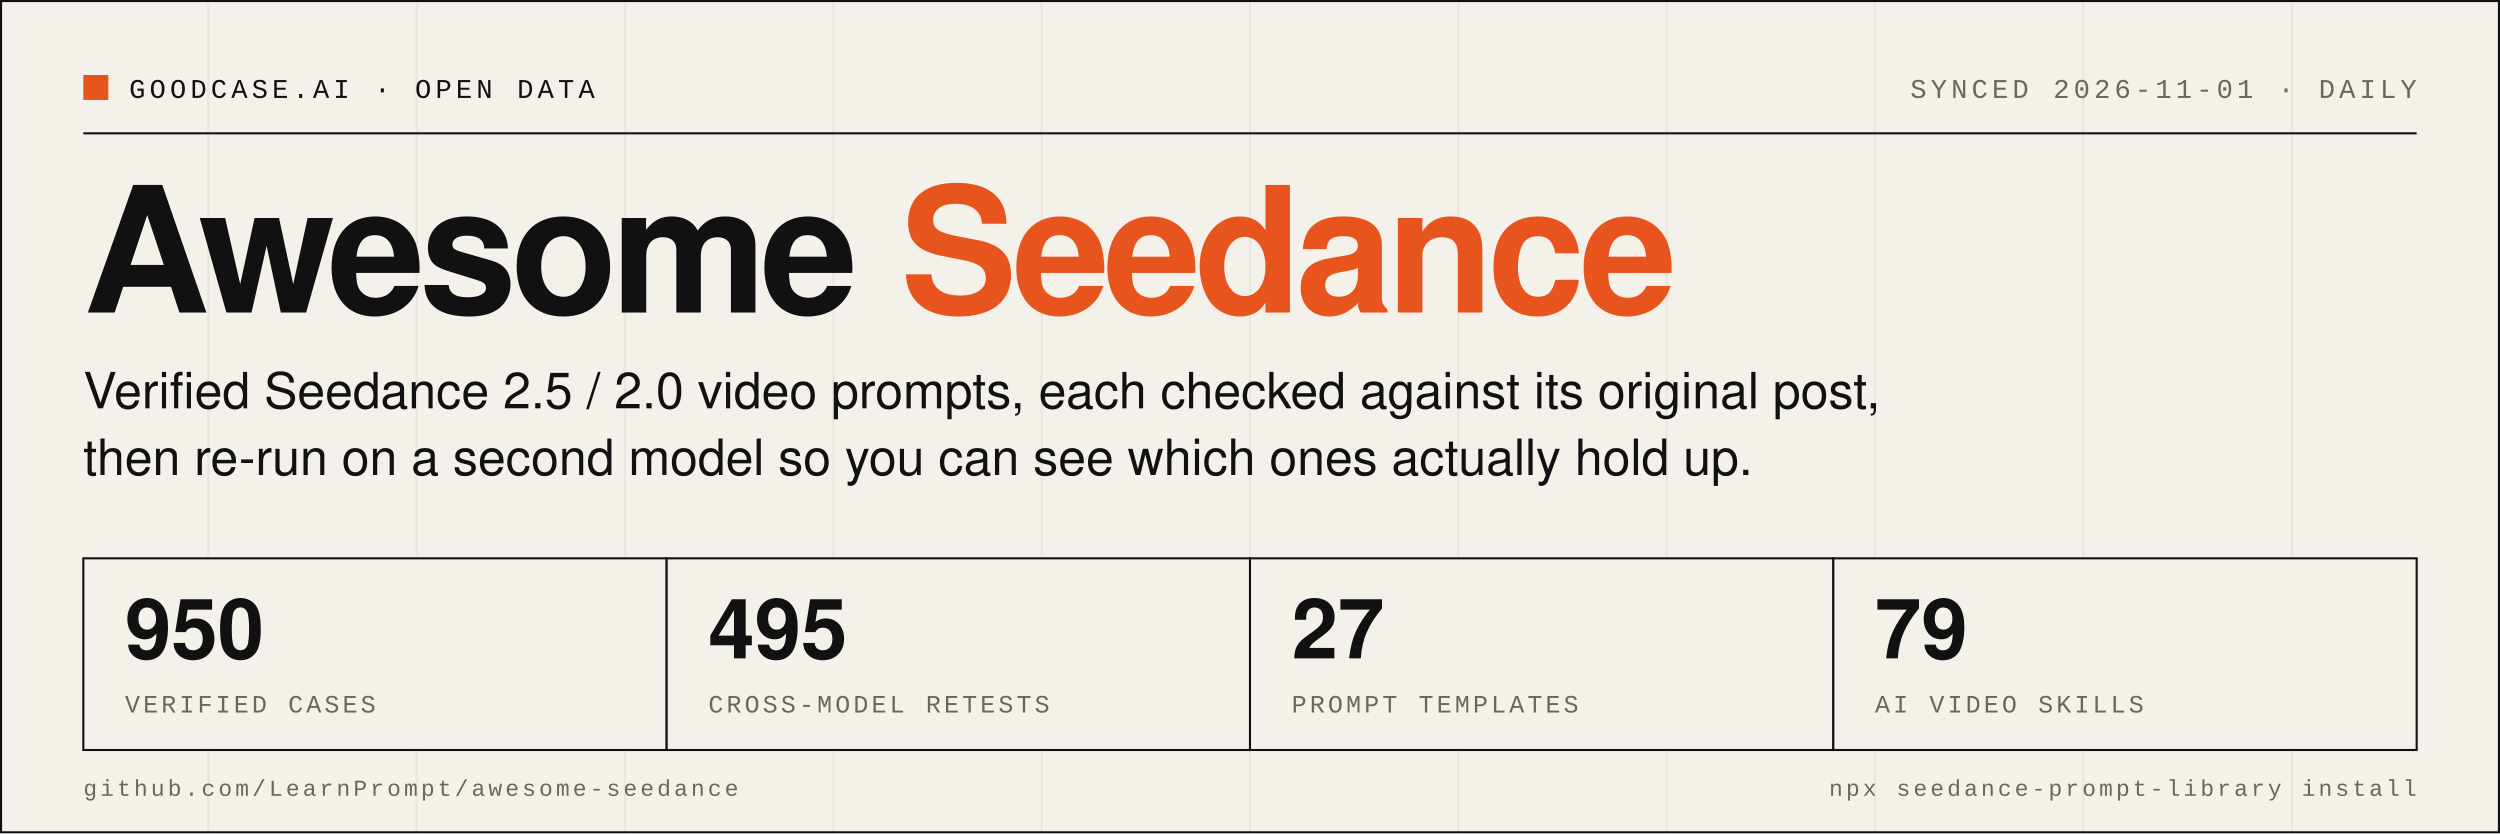
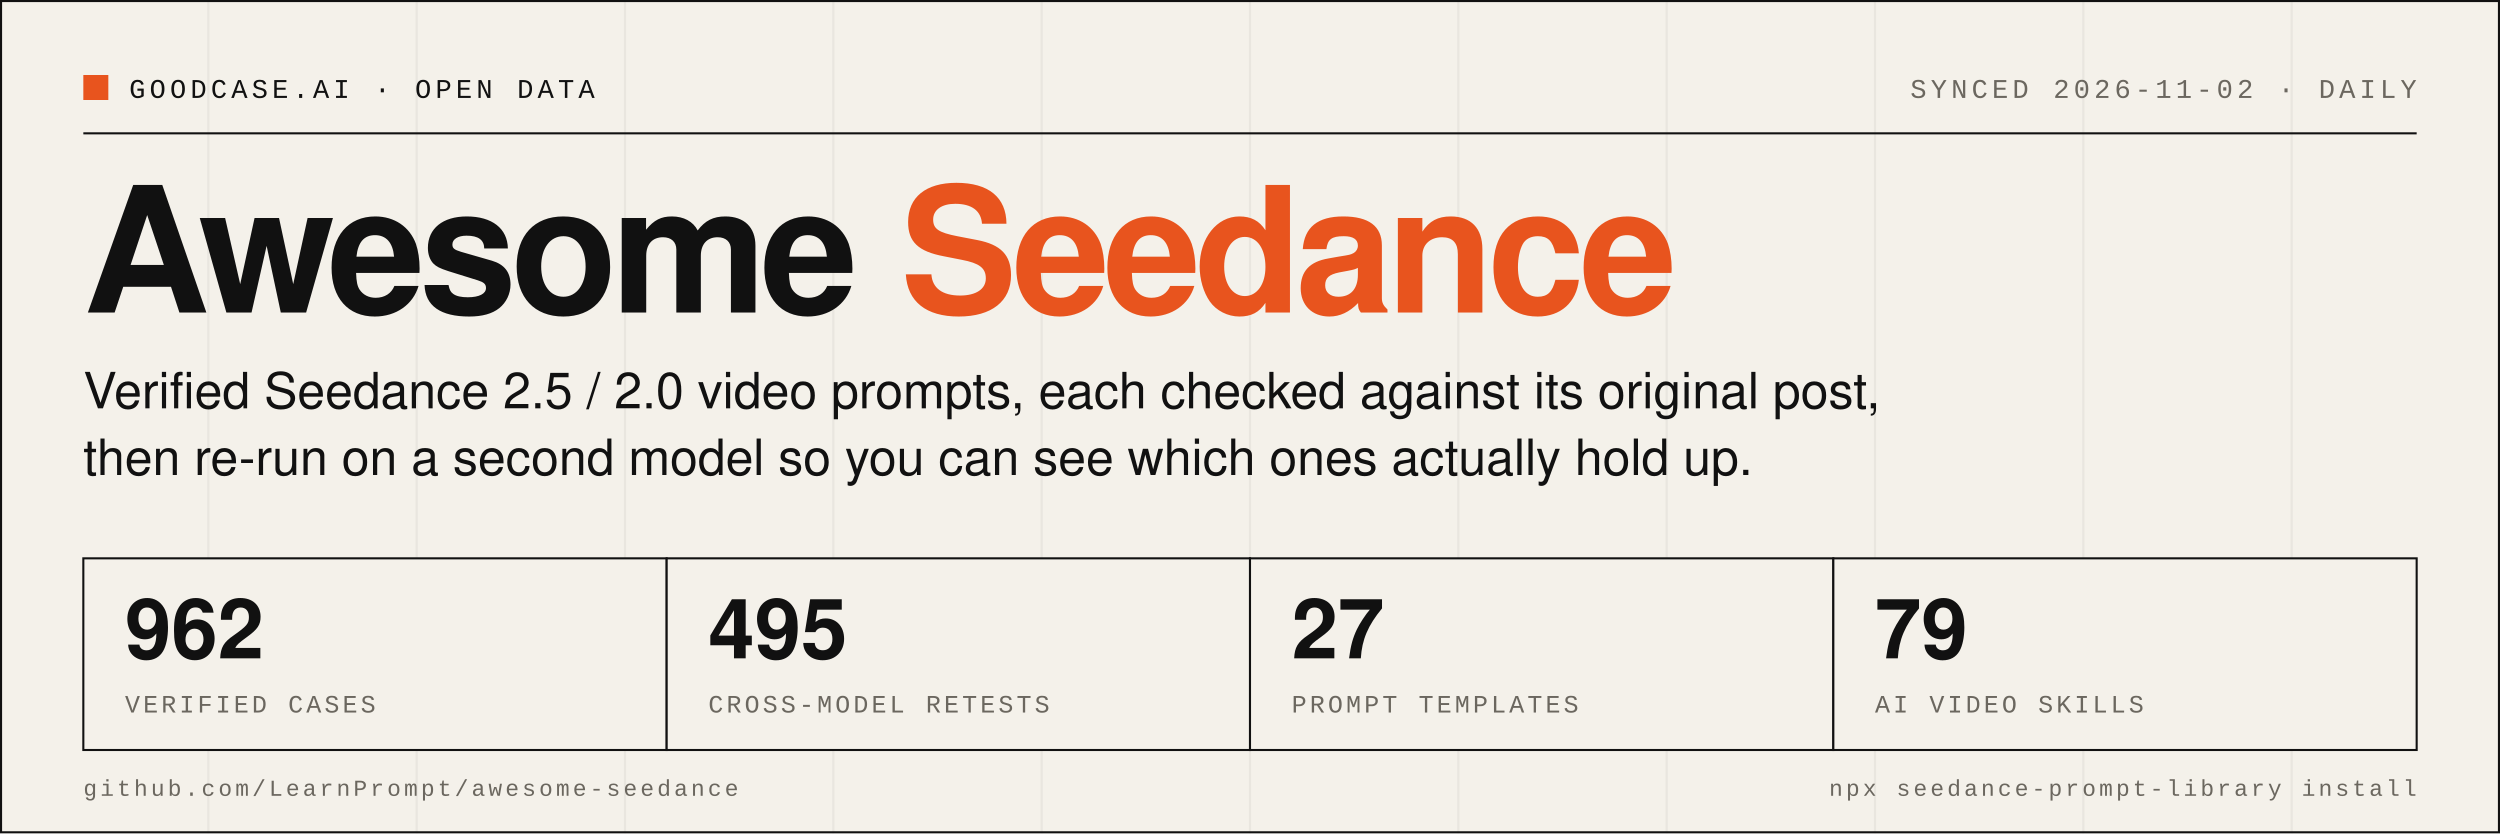
- <svg xmlns="http://www.w3.org/2000/svg" width="1200" height="400" viewBox="0 0 1200 400" role="img" aria-label="Awesome Seedance: 950 verified cases, 495 cross-model retests, 27 prompt templates, 79 AI video skills">
+ <svg xmlns="http://www.w3.org/2000/svg" width="1200" height="400" viewBox="0 0 1200 400" role="img" aria-label="Awesome Seedance: 962 verified cases, 495 cross-model retests, 27 prompt templates, 79 AI video skills">
  <rect width="1200" height="400" fill="#F4F1EA" />
  <line x1="0" y1="0" x2="0" y2="400" stroke="#111111" stroke-opacity="0.05" stroke-width="1" />
  <line x1="100" y1="0" x2="100" y2="400" stroke="#111111" stroke-opacity="0.05" stroke-width="1" />
  <line x1="200" y1="0" x2="200" y2="400" stroke="#111111" stroke-opacity="0.05" stroke-width="1" />
  <line x1="300" y1="0" x2="300" y2="400" stroke="#111111" stroke-opacity="0.05" stroke-width="1" />
  <line x1="400" y1="0" x2="400" y2="400" stroke="#111111" stroke-opacity="0.05" stroke-width="1" />
  <line x1="500" y1="0" x2="500" y2="400" stroke="#111111" stroke-opacity="0.05" stroke-width="1" />
  <line x1="600" y1="0" x2="600" y2="400" stroke="#111111" stroke-opacity="0.05" stroke-width="1" />
  <line x1="700" y1="0" x2="700" y2="400" stroke="#111111" stroke-opacity="0.05" stroke-width="1" />
  <line x1="800" y1="0" x2="800" y2="400" stroke="#111111" stroke-opacity="0.05" stroke-width="1" />
  <line x1="900" y1="0" x2="900" y2="400" stroke="#111111" stroke-opacity="0.05" stroke-width="1" />
  <line x1="1000" y1="0" x2="1000" y2="400" stroke="#111111" stroke-opacity="0.05" stroke-width="1" />
  <line x1="1100" y1="0" x2="1100" y2="400" stroke="#111111" stroke-opacity="0.05" stroke-width="1" />
  <rect x="0.5" y="0.5" width="1199" height="399" fill="none" stroke="#111111" stroke-width="1" />
  <rect x="40" y="36" width="12" height="12" fill="#E8541E" />
  <text x="62" y="47" font-family="SFMono-Regular, Menlo, Consolas, 'Liberation Mono', monospace" font-size="13" letter-spacing="2" fill="#111111">GOODCASE.AI · OPEN DATA</text>
-   <text x="1160" y="47" text-anchor="end" font-family="SFMono-Regular, Menlo, Consolas, 'Liberation Mono', monospace" font-size="13" letter-spacing="2" fill="#6B675F">SYNCED 2026-11-01 · DAILY</text>
+   <text x="1160" y="47" text-anchor="end" font-family="SFMono-Regular, Menlo, Consolas, 'Liberation Mono', monospace" font-size="13" letter-spacing="2" fill="#6B675F">SYNCED 2026-11-02 · DAILY</text>
  <line x1="40" y1="64" x2="1160" y2="64" stroke="#111111" stroke-width="1" />
  <text x="40" y="150" font-family="Helvetica Neue, Helvetica, Arial, 'PingFang SC', sans-serif" font-size="84" font-weight="800" letter-spacing="-3" fill="#111111">Awesome <tspan fill="#E8541E">Seedance</tspan>
  </text>
  <text x="40" y="196" font-family="Helvetica Neue, Helvetica, Arial, 'PingFang SC', sans-serif" font-size="24" fill="#111111">Verified Seedance 2.5 / 2.0 video prompts, each checked against its original post,</text>
  <text x="40" y="228" font-family="Helvetica Neue, Helvetica, Arial, 'PingFang SC', sans-serif" font-size="24" fill="#111111">then re-run on a second model so you can see which ones actually hold up.</text>
  <rect x="40" y="268" width="280" height="92" fill="#F4F1EA" stroke="#111111" stroke-width="1" />
-   <text x="60" y="316" font-family="Helvetica Neue, Helvetica, Arial, 'PingFang SC', sans-serif" font-size="40" font-weight="700" fill="#111111">950</text>
+   <text x="60" y="316" font-family="Helvetica Neue, Helvetica, Arial, 'PingFang SC', sans-serif" font-size="40" font-weight="700" fill="#111111">962</text>
  <text x="60" y="342" font-family="SFMono-Regular, Menlo, Consolas, 'Liberation Mono', monospace" font-size="12" letter-spacing="1.5" fill="#6B675F">VERIFIED CASES</text>
  <rect x="320" y="268" width="280" height="92" fill="#F4F1EA" stroke="#111111" stroke-width="1" />
  <text x="340" y="316" font-family="Helvetica Neue, Helvetica, Arial, 'PingFang SC', sans-serif" font-size="40" font-weight="700" fill="#111111">495</text>
  <text x="340" y="342" font-family="SFMono-Regular, Menlo, Consolas, 'Liberation Mono', monospace" font-size="12" letter-spacing="1.5" fill="#6B675F">CROSS-MODEL RETESTS</text>
  <rect x="600" y="268" width="280" height="92" fill="#F4F1EA" stroke="#111111" stroke-width="1" />
  <text x="620" y="316" font-family="Helvetica Neue, Helvetica, Arial, 'PingFang SC', sans-serif" font-size="40" font-weight="700" fill="#111111">27</text>
  <text x="620" y="342" font-family="SFMono-Regular, Menlo, Consolas, 'Liberation Mono', monospace" font-size="12" letter-spacing="1.5" fill="#6B675F">PROMPT TEMPLATES</text>
  <rect x="880" y="268" width="280" height="92" fill="#F4F1EA" stroke="#111111" stroke-width="1" />
  <text x="900" y="316" font-family="Helvetica Neue, Helvetica, Arial, 'PingFang SC', sans-serif" font-size="40" font-weight="700" fill="#111111">79</text>
  <text x="900" y="342" font-family="SFMono-Regular, Menlo, Consolas, 'Liberation Mono', monospace" font-size="12" letter-spacing="1.5" fill="#6B675F">AI VIDEO SKILLS</text>
  <text x="40" y="382" font-family="SFMono-Regular, Menlo, Consolas, 'Liberation Mono', monospace" font-size="11" letter-spacing="1.5" fill="#6B675F">github.com/LearnPrompt/awesome-seedance</text>
  <text x="1160" y="382" text-anchor="end" font-family="SFMono-Regular, Menlo, Consolas, 'Liberation Mono', monospace" font-size="11" letter-spacing="1.5" fill="#6B675F">npx seedance-prompt-library install</text>
</svg>
